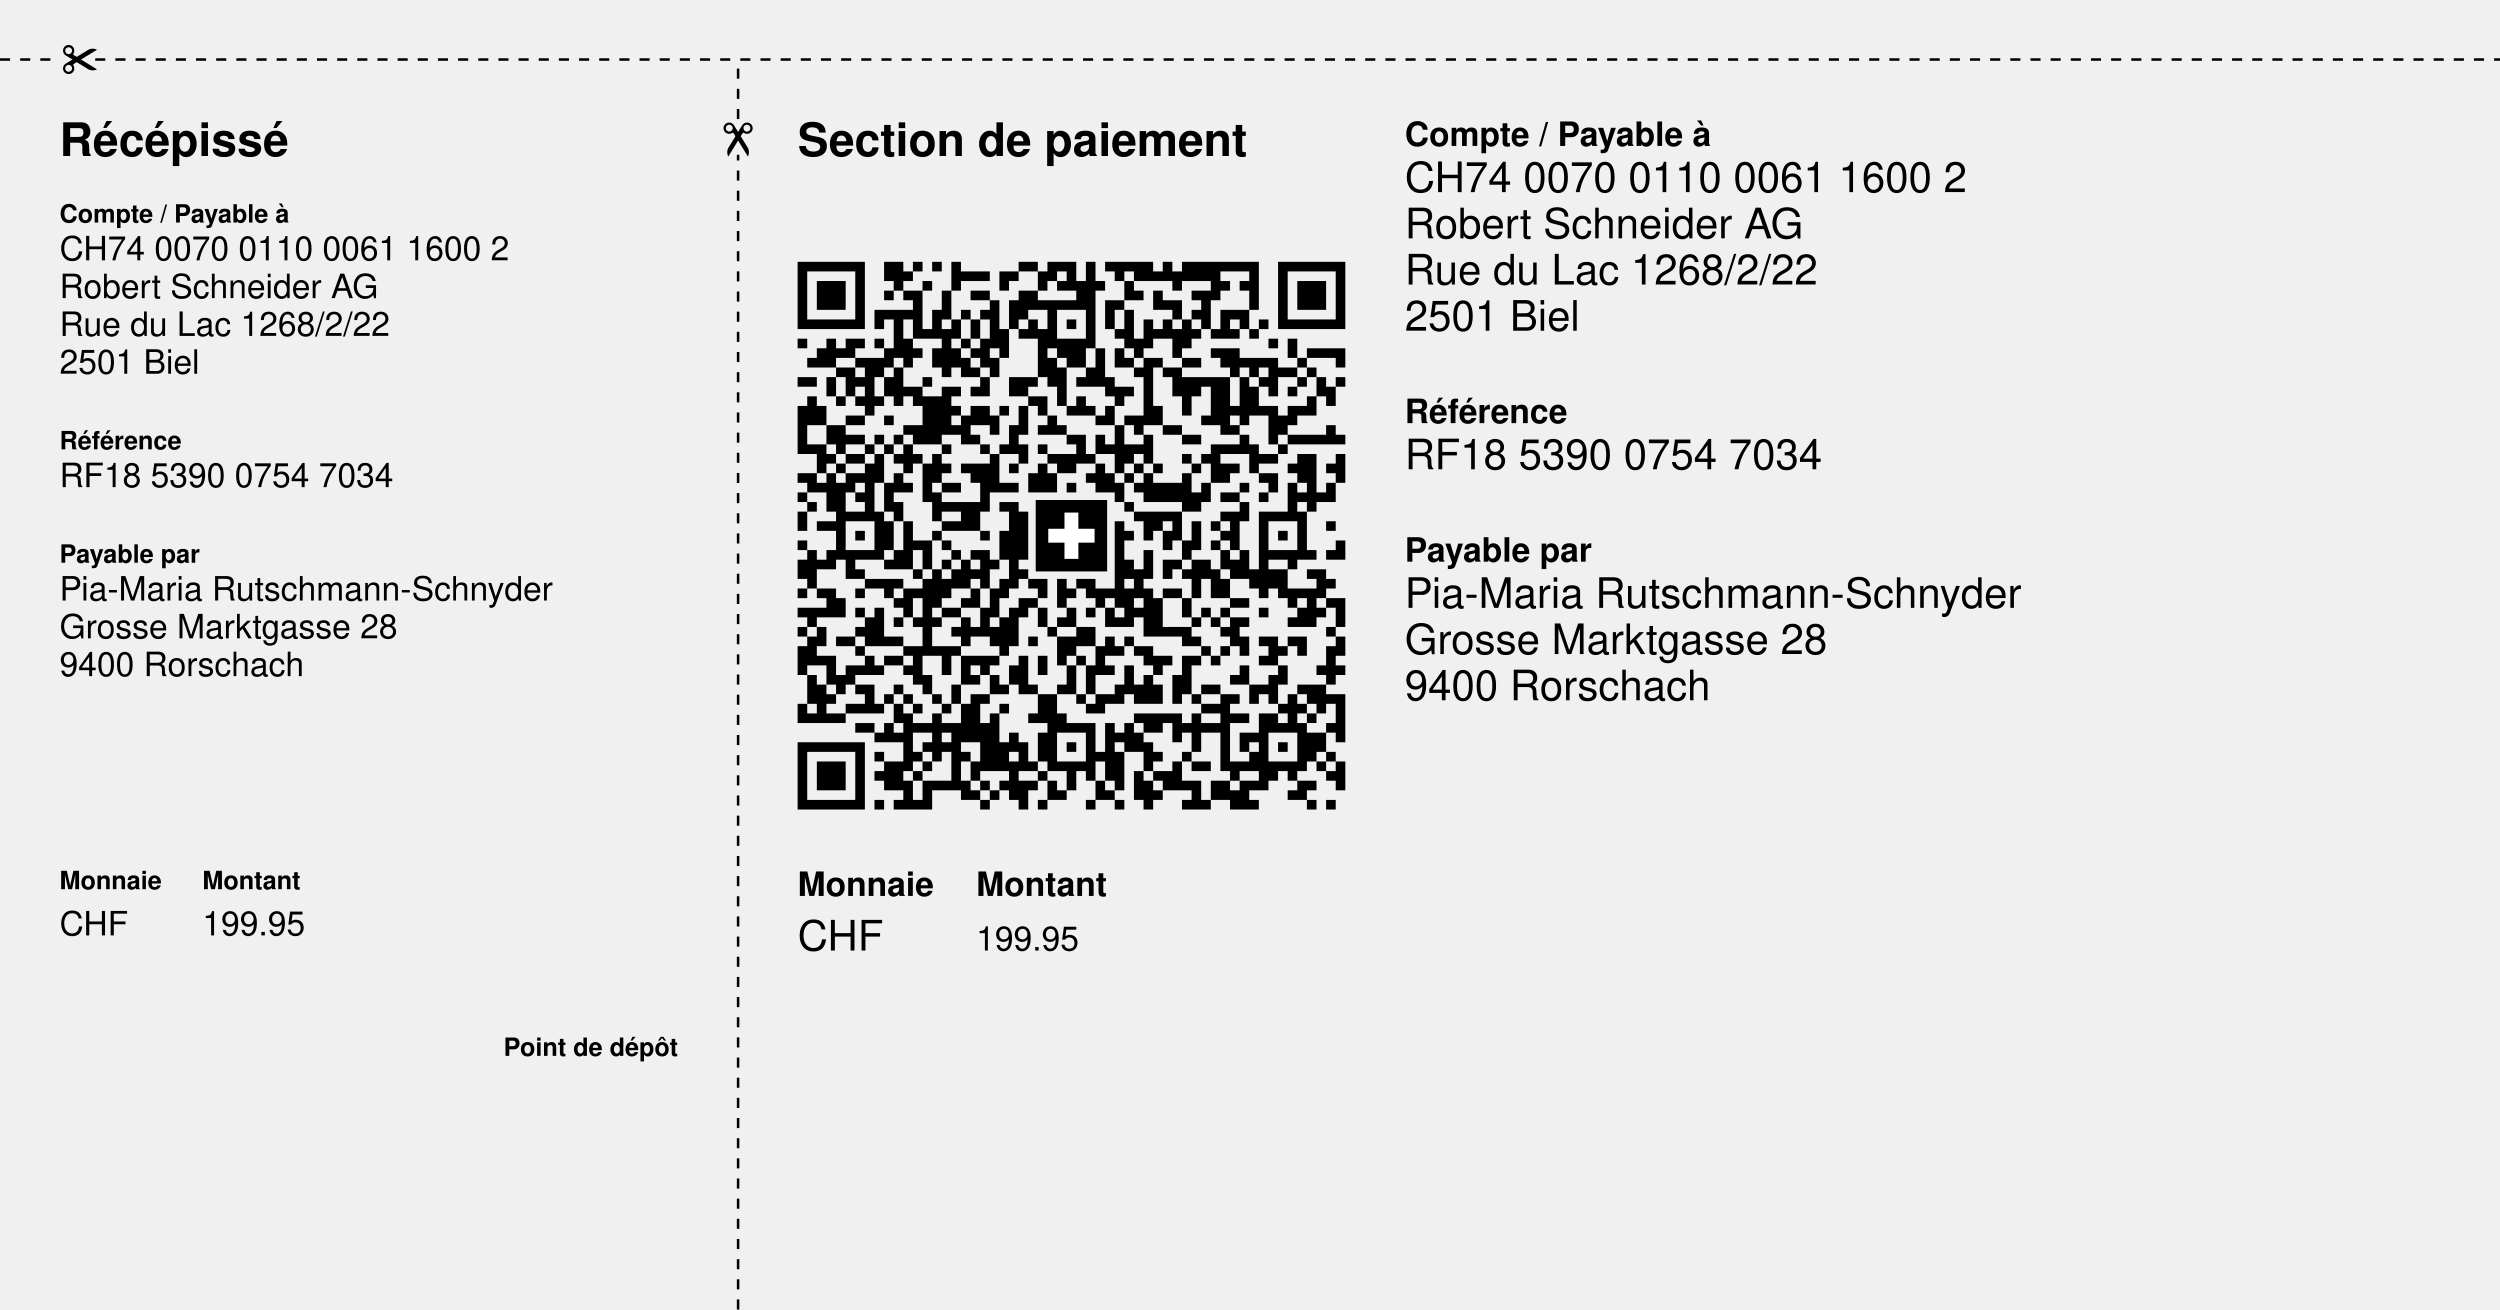
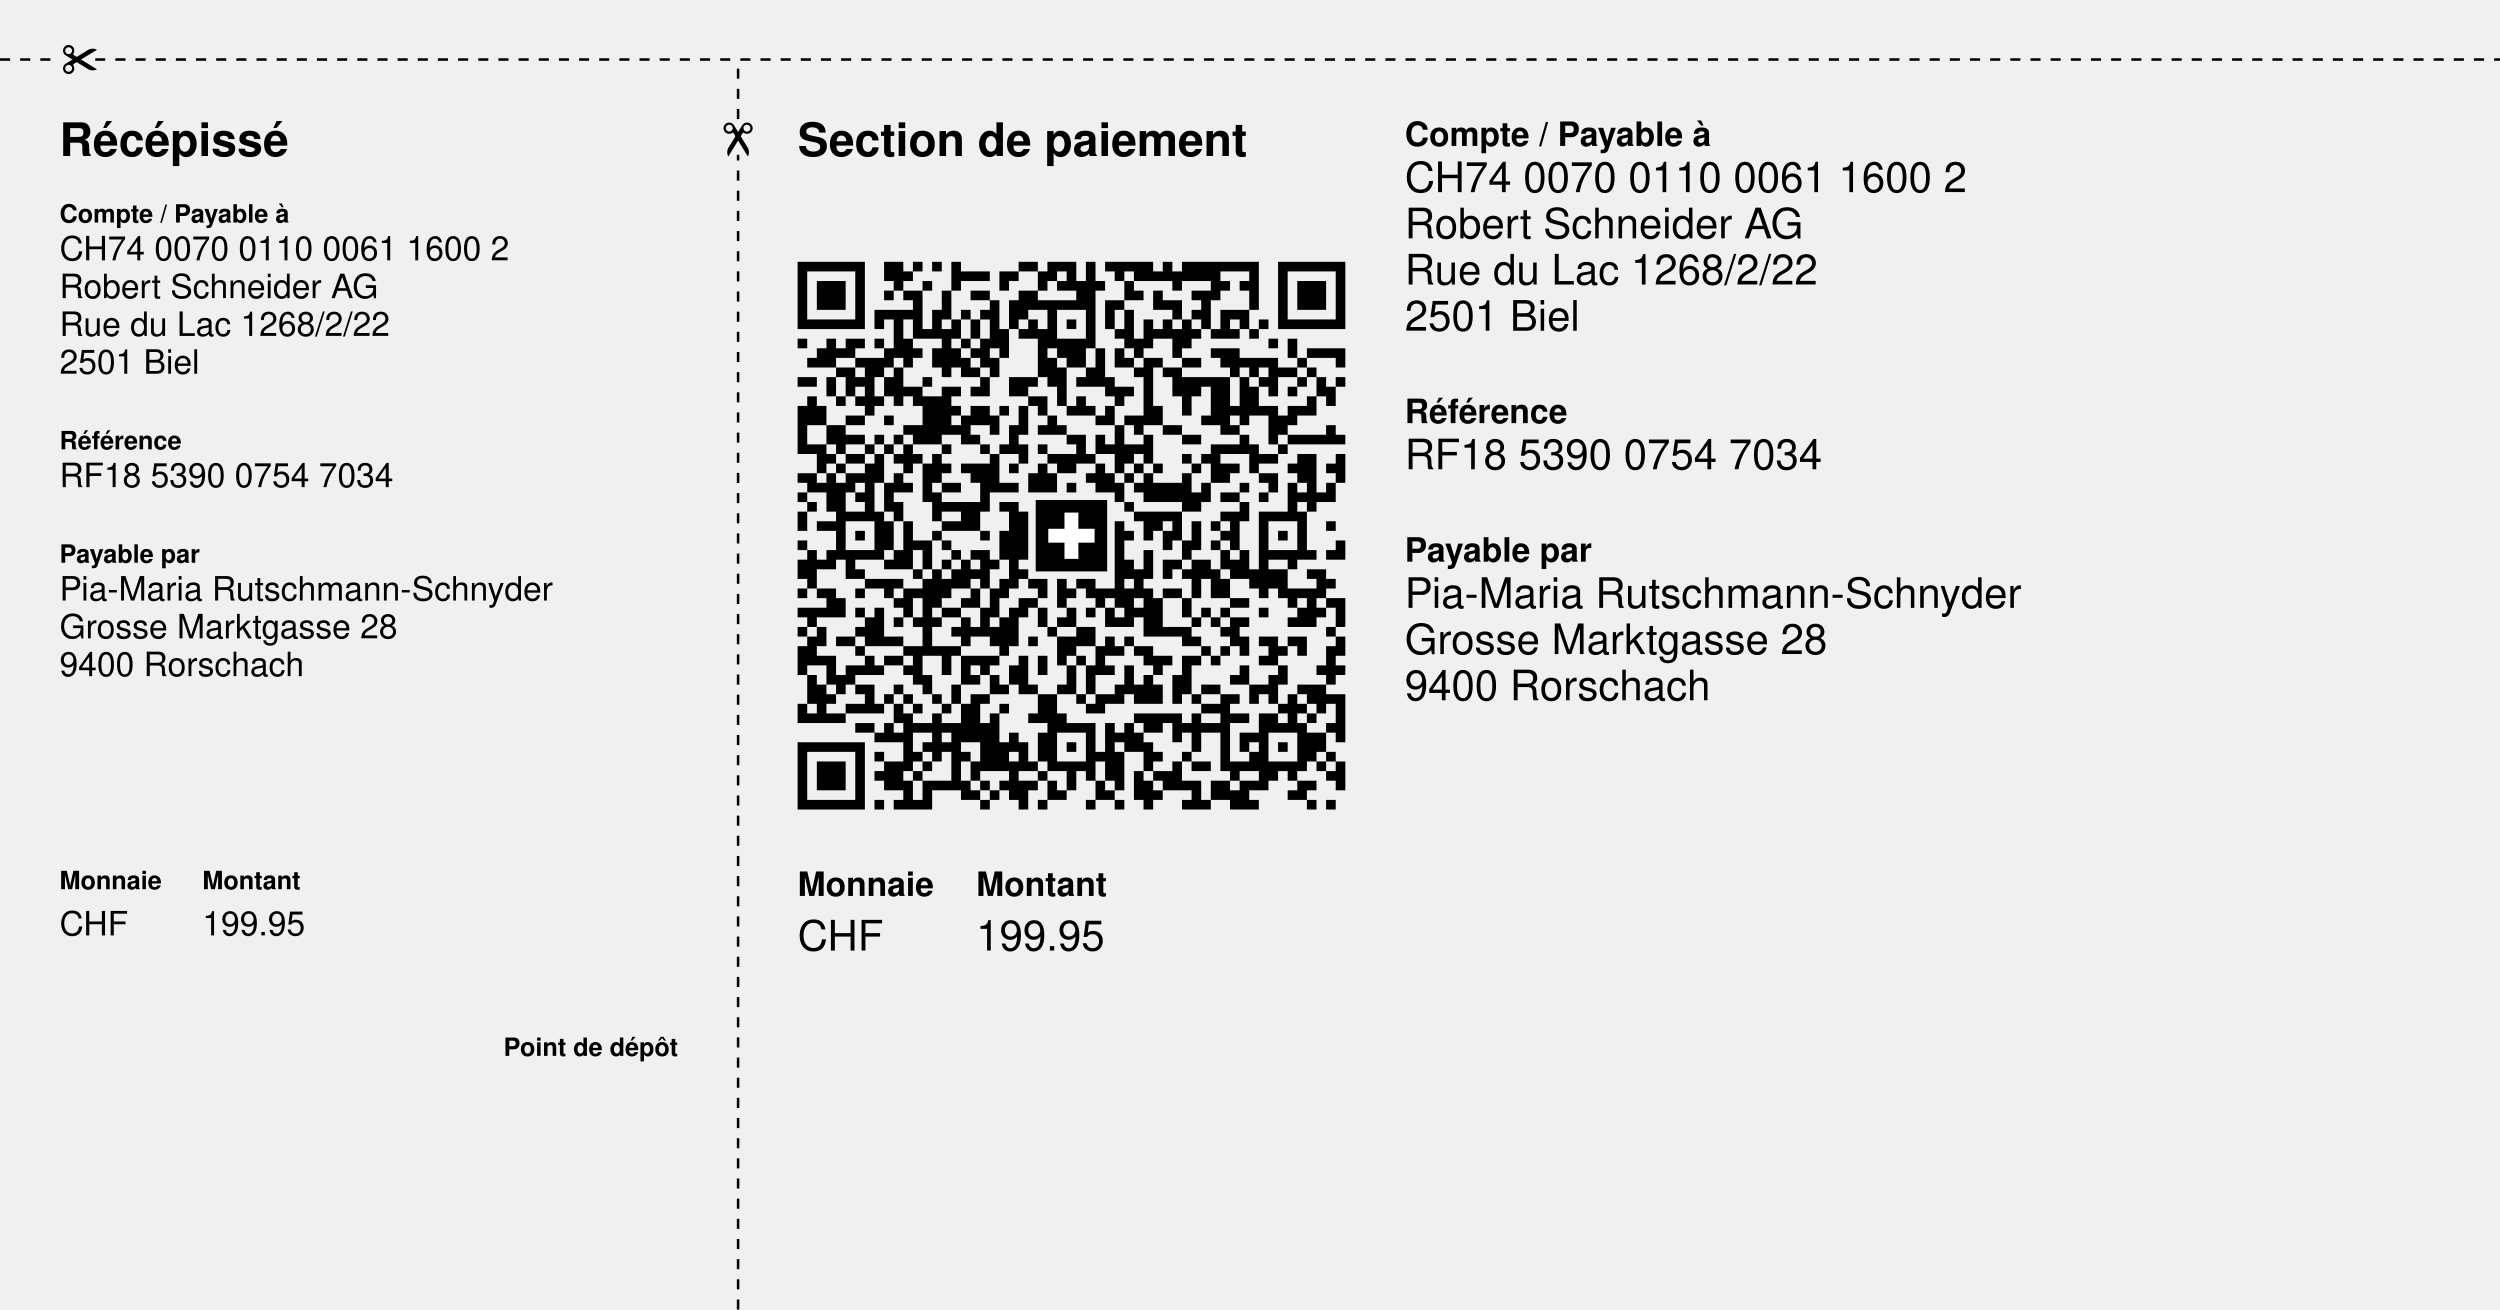
<svg xmlns="http://www.w3.org/2000/svg" width="210mm" height="110mm" version="1.1" viewBox="0 0 595.276 311.811">
  <g font-family="Helvetica,Arial,&quot;Liberation Sans&quot;" transform="translate(0 311.811)">
    <g transform="translate(189.921 0)">
      <text x="0" y="-274.665" font-size="11" font-weight="bold">Section de paiement</text>
    </g>
    <g transform="translate(189.921 -119.055) scale(2.288)">
      <path d="M0,-57h7v1h-7zm9,0h2v2h-2zm3,0h1v1h-1zm2,0h1v1h-1zm2,0h1v3h-1zm7,0h2v1h-2z m3,0h3v1h-3zm4,0h1v9h-1zm2,0h5v1h-5zm6,0h1v2h-1zm2,0h8v1h-8zm10,0h7v1h-7z m-50,1h1v6h-1zm6,0h1v6h-1zm5,0h1v1h-1zm6,0h3v1h-3zm4,0h2v1h-2zm4,0h2v1h-2z m3,0h1v2h-1zm5,0h1v1h-1zm2,0h3v1h-3zm4,0h5v1h-5zm8,0h1v4h-1zm3,0h1v6h-1z m6,0h1v6h-1zm-54,1h3v3h-3zm8,0h1v1h-1zm3,0h1v1h-1zm8,0h1v1h-1zm4,0h1v1h-1z m2,0h1v1h-1zm2,0h1v3h-1zm2,0h1v1h-1zm3,0h1v2h-1zm5,0h1v1h-1zm4,0h2v1h-2z m3,0h1v1h-1zm6,0h3v3h-3zm-43,1h1v1h-1zm2,0h2v1h-2zm4,0h1v3h-1zm3,0h2v1h-2z m5,0h2v2h-2zm12,0h1v1h-1zm2,0h1v2h-1zm4,0h3v1h-3zm-29,1h1v4h-1zm8,0h1v5h-1z m2,0h1v3h-1zm3,0h4v1h-4zm7,0h1v3h-1zm1,0h1v1h-1zm5,0h2v1h-2zm4,0h1v3h-1z m-34,1h4v1h-4zm6,0h1v3h-1zm3,0h1v1h-1zm2,0h1v1h-1zm4,0h1v1h-1zm3,0h1v4h-1z m8,0h1v4h-1zm5,0h1v1h-1zm2,0h1v1h-1zm3,0h3v1h-3zm-43,1h5v1h-5zm7,0h1v1h-1z m2,0h1v4h-1zm6,0h1v2h-1zm2,0h1v2h-1zm6,0h1v2h-1zm4,0h1v1h-1zm8,0h1v3h-1z m2,0h1v2h-1zm2,0h1v3h-1zm4,0h1v2h-1zm2,0h1v1h-1zm2,0h1v1h-1zm3,0h5v1h-5z m-38,1h1v1h-1zm2,0h1v5h-1zm6,0h1v3h-1zm2,0h1v1h-1zm2,0h1v5h-1zm8,0h1v1h-1z m4,0h1v1h-1zm2,0h1v3h-1zm2,0h1v1h-1zm2,0h1v1h-1zm2,0h1v1h-1zm2,0h1v1h-1z m-47,1h1v1h-1zm3,0h1v3h-1zm2,0h2v1h-2zm3,0h1v1h-1zm3,0h1v3h-1zm6,0h1v1h-1z m2,0h1v3h-1zm8,0h3v2h-3zm8,0h1v2h-1zm14,0h1v1h-1zm2,0h1v2h-1zm-49,1h1v2h-1z m2,0h2v1h-2zm5,0h1v2h-1zm3,0h1v1h-1zm2,0h1v2h-1zm2,0h1v2h-1zm2,0h1v1h-1z m13,0h1v4h-1zm2,0h1v2h-1zm10,0h3v1h-3zm10,0h4v1h-4zm-52,1h1v1h-1zm5,0h3v1h-3z m11,0h1v2h-1zm3,0h1v2h-1zm6,0h1v3h-1zm2,0h2v1h-2zm6,0h1v1h-1zm2,0h1v7h-1z m1,0h1v1h-1zm3,0h2v1h-2zm4,0h6v1h-6zm8,0h1v1h-1zm4,0h1v1h-1zm-52,1h2v1h-2z m3,0h1v5h-1zm1,0h1v1h-1zm2,0h1v4h-1zm8,0h1v1h-1zm9,0h1v4h-1zm3,0h1v2h-1z m5,0h1v1h-1zm3,0h2v1h-2zm7,0h1v1h-1zm2,0h1v1h-1zm2,0h3v1h-3zm4,0h1v1h-1z m-53,1h2v1h-2zm3,0h1v2h-1zm2,0h2v1h-2zm4,0h1v2h-1zm4,0h1v1h-1zm6,0h1v2h-1z m3,0h2v2h-2zm2,0h1v1h-1zm5,0h1v1h-1zm3,0h1v2h-1zm7,0h6v1h-6zm7,0h1v5h-1z m2,0h2v1h-2zm4,0h1v1h-1zm2,0h1v2h-1zm2,0h1v1h-1zm-51,1h1v1h-1zm6,0h2v1h-2z m4,0h1v5h-1zm1,0h1v1h-1zm2,0h1v1h-1zm15,0h2v1h-2zm6,0h3v1h-3zm4,0h2v4h-2z m4,0h1v3h-1zm2,0h1v1h-1zm2,0h1v1h-1zm4,0h1v2h-1zm-54,1h1v3h-1zm3,0h1v1h-1z m2,0h1v1h-1zm2,0h1v1h-1zm4,0h3v1h-3zm12,0h2v1h-2zm5,0h1v2h-1zm4,0h1v1h-1z m7,0h1v2h-1zm13,0h1v2h-1zm-53,1h1v5h-1zm2,0h1v2h-1zm11,0h2v4h-2zm3,0h1v1h-1z m2,0h2v2h-2zm3,0h1v1h-1zm2,0h1v3h-1zm2,0h1v1h-1zm3,0h1v1h-1zm2,0h1v1h-1z m2,0h1v2h-1zm5,0h1v2h-1zm8,0h1v1h-1zm3,0h2v1h-2zm3,0h2v1h-2zm-46,1h2v1h-2z m4,0h1v1h-1zm8,0h1v3h-1zm3,0h1v2h-1zm6,0h1v2h-1zm5,0h1v1h-1zm3,0h2v1h-2z m8,0h1v1h-1zm7,0h2v2h-2zm2,0h1v1h-1zm-48,1h2v2h-2zm8,0h2v1h-2zm5,0h1v1h-1z m6,0h1v3h-1zm3,0h1v1h-1zm2,0h1v1h-1zm6,0h1v5h-1zm2,0h1v1h-1zm3,0h2v1h-2z m6,0h2v1h-2zm11,0h1v2h-1zm-50,1h2v1h-2zm3,0h1v1h-1zm2,0h1v1h-1zm2,0h1v1h-1z m6,0h1v1h-1zm10,0h2v1h-2zm3,0h1v2h-1zm5,0h1v3h-1zm4,0h2v1h-2zm6,0h1v2h-1z m3,0h1v1h-1zm2,0h4v1h-4zm5,0h1v1h-1zm-55,1h2v1h-2zm3,0h1v1h-1zm3,0h1v1h-1z m2,0h1v1h-1zm2,0h1v3h-1zm4,0h1v1h-1zm4,0h1v1h-1zm2,0h1v1h-1zm2,0h1v2h-1z m2,0h1v1h-1zm4,0h1v2h-1zm3,0h1v1h-1zm2,0h2v1h-2zm9,0h1v4h-1zm1,0h2v1h-2z m3,0h1v3h-1zm3,0h1v1h-1zm-48,1h2v1h-2zm3,0h2v1h-2zm3,0h1v3h-1zm2,0h1v1h-1z m2,0h1v1h-1zm2,0h1v3h-1zm6,0h1v4h-1zm6,0h3v1h-3zm4,0h1v1h-1zm4,0h1v1h-1z m6,0h1v1h-1zm2,0h1v1h-1zm6,0h2v1h-2zm4,0h2v3h-2zm4,0h1v3h-1zm-54,1h1v1h-1z m2,0h1v1h-1zm3,0h1v6h-1zm6,0h1v4h-1zm2,0h1v1h-1zm2,0h3v1h-3zm5,0h1v1h-1z m3,0h1v3h-1zm2,0h2v1h-2zm4,0h1v3h-1zm4,0h1v1h-1zm2,0h1v1h-1zm4,0h1v1h-1z m3,0h2v1h-2zm7,0h1v1h-1zm4,0h1v1h-1zm-55,1h2v1h-2zm3,0h1v4h-1zm2,0h2v1h-2z m5,0h1v2h-1zm8,0h2v1h-2zm6,0h1v2h-1zm2,0h1v2h-1zm4,0h1v1h-1zm2,0h1v2h-1z m2,0h1v1h-1zm2,0h1v3h-1zm4,0h1v4h-1zm4,0h1v1h-1zm4,0h2v1h-2zm-47,1h2v1h-2z m3,0h1v8h-1zm1,0h1v1h-1zm4,0h1v3h-1zm2,0h1v1h-1zm4,0h2v1h-2zm4,0h1v3h-1z m2,0h2v1h-2zm7,0h1v1h-1zm5,0h1v2h-1zm2,0h1v1h-1zm2,0h3v2h-3zm5,0h1v2h-1z m4,0h1v1h-1zm3,0h1v1h-1zm2,0h1v4h-1zm2,0h1v3h-1zm2,0h1v2h-1zm-55,1h1v1h-1z m6,0h1v1h-1zm8,0h1v3h-1zm27,0h1v2h-1zm3,0h2v1h-2zm4,0h1v1h-1zm4,0h1v1h-1z m2,0h1v1h-1zm-53,1h1v1h-1zm9,0h1v2h-1zm5,0h4v1h-4zm6,0h2v1h-2zm13,0h1v1h-1z m12,0h1v2h-1zm-46,1h1v2h-1zm5,0h2v1h-2zm3,0h1v5h-1zm9,0h2v2h-2zm5,0h2v5h-2z m13,0h5v1h-5zm9,0h2v1h-2zm4,0h1v9h-1zm1,0h2v1h-2zm3,0h1v5h-1zm-50,1h2v1h-2z m7,0h1v3h-1zm2,0h1v5h-1zm4,0h2v1h-2zm18,0h1v9h-1zm3,0h2v1h-2zm3,0h1v2h-1z m2,0h1v3h-1zm2,0h1v1h-1zm2,0h1v3h-1zm10,0h1v1h-1zm-49,1h1v1h-1zm8,0h1v1h-1z m5,0h1v1h-1zm2,0h1v3h-1zm13,0h1v1h-1zm2,0h1v1h-1zm2,0h1v2h-1zm6,0h1v1h-1z m6,0h1v1h-1zm-50,1h1v1h-1zm12,0h2v1h-2zm3,0h1v1h-1zm25,0h1v2h-1zm3,0h1v1h-1z m13,0h1v2h-1zm-55,1h1v4h-1zm2,0h1v2h-1zm2,0h3v1h-3zm5,0h1v2h-1zm3,0h1v2h-1z m3,0h1v1h-1zm2,0h2v1h-2zm18,0h1v3h-1zm8,0h1v2h-1zm2,0h1v3h-1zm3,0h3v1h-3z m4,0h1v1h-1zm2,0h1v1h-1zm-55,1h1v2h-1zm2,0h1v1h-1zm3,0h1v2h-1zm4,0h1v1h-1z m6,0h1v1h-1zm2,0h1v3h-1zm2,0h1v3h-1zm1,0h1v1h-1zm2,0h1v3h-1zm12,0h1v2h-1z m4,0h2v1h-2zm3,0h2v2h-2zm4,0h1v2h-1zm6,0h1v1h-1zm-45,1h1v1h-1zm6,0h1v1h-1z m2,0h1v4h-1zm2,0h1v2h-1zm2,0h1v1h-1zm5,0h1v1h-1zm12,0h1v3h-1zm3,0h1v1h-1z m2,0h1v1h-1zm3,0h1v3h-1zm4,0h1v2h-1zm2,0h2v2h-2zm4,0h2v1h-2zm-46,1h4v1h-4z m6,0h1v8h-1zm2,0h1v2h-1zm6,0h1v2h-1zm3,0h2v1h-2zm3,0h1v3h-1zm2,0h2v1h-2z m12,0h1v2h-1zm3,0h1v2h-1zm10,0h2v1h-2zm-54,1h1v1h-1zm2,0h2v1h-2zm4,0h1v1h-1z m3,0h1v1h-1zm2,0h1v3h-1zm1,0h1v1h-1zm6,0h1v2h-1zm2,0h1v3h-1zm5,0h1v1h-1z m3,0h1v1h-1zm2,0h3v1h-3zm4,0h1v4h-1zm2,0h1v5h-1zm2,0h2v1h-2zm12,0h5v1h-5z m-47,1h2v2h-2zm7,0h1v1h-1zm7,0h1v1h-1zm6,0h2v1h-2zm8,0h1v1h-1zm6,0h1v4h-1z m3,0h1v2h-1zm5,0h2v1h-2zm6,0h1v1h-1zm2,0h1v3h-1zm2,0h2v1h-2zm-55,1h3v1h-3z m6,0h1v1h-1zm2,0h1v4h-1zm7,0h2v1h-2zm4,0h1v3h-1zm3,0h1v4h-1zm1,0h1v1h-1z m2,0h1v2h-1zm3,0h1v2h-1zm2,0h1v1h-1zm2,0h1v2h-1zm3,0h1v1h-1zm7,0h1v1h-1z m2,0h1v1h-1zm4,0h1v1h-1zm4,0h1v2h-1zm2,0h1v1h-1zm2,0h1v2h-1zm-55,1h1v1h-1z m6,0h1v3h-1zm3,0h1v1h-1zm2,0h1v1h-1zm2,0h1v1h-1zm3,0h1v3h-1zm4,0h1v4h-1z m6,0h1v1h-1zm6,0h1v1h-1zm8,0h1v1h-1zm2,0h1v1h-1zm2,0h1v3h-1zm1,0h1v1h-1z m5,0h1v1h-1zm-51,1h1v1h-1zm2,0h1v2h-1zm4,0h1v1h-1zm10,0h1v1h-1zm2,0h1v1h-1z m2,0h1v2h-1zm6,0h1v1h-1zm3,0h2v2h-2zm9,0h3v1h-3zm6,0h1v1h-1zm11,0h1v1h-1z m-54,1h1v3h-1zm3,0h2v1h-2zm5,0h2v1h-2zm15,0h1v1h-1zm3,0h2v2h-2zm5,0h1v2h-1z m2,0h1v1h-1zm6,0h2v1h-2zm6,0h1v2h-1zm2,0h2v1h-2zm3,0h2v1h-2zm5,0h1v2h-1z m-56,1h1v3h-1zm6,0h1v1h-1zm5,0h2v1h-2zm3,0h3v1h-3zm17,0h1v3h-1zm2,0h1v1h-1z m2,0h2v1h-2zm7,0h1v1h-1zm2,0h1v1h-1zm5,0h2v1h-2zm3,0h1v1h-1zm3,0h1v4h-1z m-53,1h2v1h-2zm5,0h1v2h-1zm2,0h2v1h-2zm3,0h1v3h-1zm3,0h1v2h-1zm2,0h4v1h-4z m6,0h1v4h-1zm2,0h1v2h-1zm2,0h1v1h-1zm2,0h1v1h-1zm7,0h3v1h-3zm4,0h1v4h-1z m1,0h1v1h-1zm2,0h1v1h-1zm5,0h2v1h-2zm-45,1h1v2h-1zm2,0h2v1h-2zm3,0h1v1h-1z m3,0h1v1h-1zm6,0h1v2h-1zm2,0h1v1h-1zm3,0h1v2h-1zm6,0h1v3h-1zm2,0h1v3h-1z m2,0h1v1h-1zm2,0h1v3h-1zm3,0h1v1h-1zm9,0h1v2h-1zm4,0h1v2h-1zm4,0h1v1h-1z m2,0h1v1h-1zm-55,1h1v3h-1zm3,0h2v1h-2zm9,0h1v2h-1zm5,0h1v1h-1zm2,0h1v2h-1z m16,0h1v3h-1zm3,0h1v3h-1zm6,0h1v1h-1zm4,0h1v3h-1zm-47,1h1v4h-1zm2,0h1v1h-1z m2,0h2v1h-2zm4,0h1v1h-1zm6,0h1v2h-1zm5,0h1v1h-1zm3,0h1v1h-1zm3,0h1v1h-1z m6,0h1v2h-1zm2,0h1v2h-1zm2,0h1v2h-1zm5,0h2v1h-2zm5,0h2v1h-2zm5,0h3v1h-3z m-49,1h1v1h-1zm4,0h1v2h-1zm2,0h1v1h-1zm2,0h1v1h-1zm3,0h1v1h-1zm4,0h1v5h-1z m1,0h1v1h-1zm6,0h2v3h-2zm4,0h1v1h-1zm2,0h2v1h-2zm10,0h1v1h-1zm3,0h1v8h-1z m1,0h1v1h-1zm2,0h1v1h-1zm4,0h1v4h-1zm2,0h4v1h-4zm-53,1h1v2h-1zm5,0h2v1h-2z m3,0h1v1h-1zm2,0h1v2h-1zm2,0h1v1h-1zm3,0h1v1h-1zm2,0h1v4h-1zm4,0h1v1h-1z m9,0h2v1h-2zm12,0h2v1h-2zm8,0h1v1h-1zm2,0h1v1h-1zm2,0h1v1h-1zm2,0h1v4h-1z m-55,1h1v1h-1zm2,0h2v1h-2zm8,0h1v6h-1zm3,0h1v5h-1zm6,0h1v6h-1zm4,0h1v1h-1z m3,0h1v2h-1zm8,0h5v1h-5zm6,0h1v4h-1zm4,0h2v1h-2zm3,0h1v8h-1zm1,0h1v2h-1z m4,0h1v1h-1zm-47,1h2v1h-2zm3,0h1v2h-1zm3,0h2v1h-2zm3,0h2v1h-2zm4,0h1v5h-1z m7,0h1v5h-1zm2,0h3v1h-3zm4,0h1v6h-1zm2,0h1v3h-1zm2,0h2v1h-2zm3,0h2v1h-2z m3,0h2v1h-2zm8,0h1v1h-1zm2,0h1v5h-1zm3,0h1v1h-1zm-47,1h1v1h-1zm2,0h1v1h-1z m6,0h1v6h-1zm6,0h1v2h-1zm3,0h1v3h-1zm5,0h1v5h-1zm3,0h1v1h-1zm2,0h1v2h-1z m4,0h1v1h-1zm7,0h2v1h-2zm7,0h2v2h-2zm-53,1h7v1h-7zm13,0h1v1h-1zm2,0h1v1h-1z m6,0h1v3h-1zm2,0h1v3h-1zm5,0h1v1h-1zm8,0h1v3h-1zm10,0h1v1h-1zm4,0h1v1h-1z m-50,1h1v6h-1zm6,0h1v6h-1zm2,0h1v1h-1zm4,0h1v1h-1zm5,0h1v1h-1zm14,0h1v1h-1z m2,0h1v4h-1zm4,0h1v1h-1zm3,0h1v1h-1zm7,0h1v2h-1zm6,0h1v1h-1zm2,0h1v1h-1z m-53,1h3v3h-3zm7,0h2v3h-2zm4,0h1v1h-1zm5,0h1v2h-1zm4,0h1v4h-1zm2,0h1v1h-1z m3,0h3v1h-3zm12,0h1v3h-1zm2,0h2v1h-2zm4,0h2v1h-2zm4,0h3v1h-3zm5,0h1v1h-1z m2,0h1v3h-1zm-48,1h1v1h-1zm4,0h1v1h-1zm13,0h1v1h-1zm3,0h1v2h-1zm7,0h1v3h-1z m2,0h2v1h-2zm8,0h1v1h-1zm4,0h1v1h-1zm2,0h1v1h-1zm4,0h1v1h-1zm-44,1h1v3h-1z m2,0h3v1h-3zm4,0h1v2h-1zm2,0h1v1h-1zm2,0h1v1h-1zm2,0h1v3h-1zm1,0h1v1h-1z m2,0h1v2h-1zm5,0h1v2h-1zm5,0h1v3h-1zm2,0h1v1h-1zm2,0h2v1h-2zm3,0h2v2h-2z m3,0h1v3h-1zm1,0h1v1h-1zm5,0h2v1h-2zm-39,1h1v2h-1zm5,0h1v1h-1zm2,0h1v1h-1z m7,0h1v1h-1zm5,0h1v1h-1zm5,0h1v1h-1zm4,0h1v2h-1zm4,0h1v2h-1zm6,0h2v1h-2z m-50,1h5v1h-5zm7,0h1v1h-1zm2,0h1v1h-1zm2,0h1v1h-1zm7,0h1v1h-1zm6,0h1v1h-1z m5,0h1v1h-1zm3,0h1v1h-1zm7,0h1v1h-1zm2,0h1v1h-1zm5,0h1v1h-1zm6,0h1v1h-1z m2,0h1v1h-1z" fill="#000000" />
    </g>
    <g transform="translate(189.921 -119.055)">
      <path d="M56.693,-73.701h17.008v17.008h-17.008z" fill="#000000" />
      <path d="M63.543,-70.709h3.307v11.024h-3.307zm-3.858,3.858h11.024v3.307h-11.024z" fill="#FFFFFF" />
    </g>
    <g transform="translate(189.921 0)">
      <text x="0" y="-98.482" font-size="8" font-weight="bold">Monnaie</text>
      <text x="0" y="-85.482" font-size="10">CHF</text>
      <text x="42.52" y="-98.482" font-size="8" font-weight="bold">Montant</text>
-       <text x="42.52" y="-85.482" font-size="8">199.95</text>
+       <text x="42.52" y="-85.482" font-size="10">199.95</text>
    </g>
    <g transform="translate(334.488 0)">
      <text x="0" y="-277.065" font-size="8" font-weight="bold">Compte / Payable à</text>
      <text x="0" y="-266.065" font-size="10">CH74 0070 0110 0061 1600 2</text>
      <text x="0" y="-255.065" font-size="10">Robert Schneider AG</text>
      <text x="0" y="-244.065" font-size="10">Rue du Lac 1268/2/22</text>
      <text x="0" y="-233.065" font-size="10">2501 Biel</text>
      <text x="0" y="-211.065" font-size="8" font-weight="bold">Référence</text>
      <text x="0" y="-200.065" font-size="10">RF18 5390 0754 7034</text>
      <text x="0" y="-178.065" font-size="8" font-weight="bold">Payable par</text>
      <text x="0" y="-167.065" font-size="10">Pia-Maria Rutschmann-Schnyder</text>
      <text x="0" y="-156.065" font-size="10">Grosse Marktgasse 28</text>
      <text x="0" y="-145.065" font-size="10">9400 Rorschach</text>
    </g>
    <g transform="translate(14.173 0)">
      <text x="0" y="-274.665" font-size="11" font-weight="bold">Récépissé</text>
      <text x="0" y="-258.822" font-size="6" font-weight="bold">Compte / Payable à</text>
      <text x="0" y="-249.822" font-size="8">CH74 0070 0110 0061 1600 2</text>
      <text x="0" y="-240.822" font-size="8">Robert Schneider AG</text>
      <text x="0" y="-231.822" font-size="8">Rue du Lac 1268/2/22</text>
      <text x="0" y="-222.822" font-size="8">2501 Biel</text>
      <text x="0" y="-204.822" font-size="6" font-weight="bold">Référence</text>
      <text x="0" y="-195.822" font-size="8">RF18 5390 0754 7034</text>
      <text x="0" y="-177.822" font-size="6" font-weight="bold">Payable par</text>
      <text x="0" y="-168.822" font-size="8">Pia-Maria Rutschmann-Schnyder</text>
      <text x="0" y="-159.822" font-size="8">Grosse Marktgasse 28</text>
      <text x="0" y="-150.822" font-size="8">9400 Rorschach</text>
      <text x="0" y="-100.082" font-size="6" font-weight="bold">Monnaie</text>
      <text x="0" y="-89.082" font-size="8">CHF</text>
      <text x="34.016" y="-100.082" font-size="6" font-weight="bold">Montant</text>
      <text x="34.016" y="-89.082" font-size="8">199.95</text>
      <text x="105.732" y="-60.397" font-size="6" font-weight="bold">Point de dépôt</text>
    </g>
    <path d="M175.748,0l0,-274.961m0,-8.504l0,-14.173m-175.748,0l14.173,0m8.504,0l572.598,0" stroke="#000000" stroke-width="0.6" stroke-dasharray="2.4" fill="none" />
    <g transform="translate(172.687 -274.535) scale(0.006)">
      <path d="M131.754,-359.388c-33.041,54.539,-52.384,110.154,-52.384,192.144c0,62.702,15.27,120.654,41.122,167.596l567.598,-926.232c10.25,-16.724,34.279,-23.091,63.969,-5.805c33.06,19.242,71.495,30.268,112.507,30.268 c123.676,0,223.937,-100.261,223.937,-223.937c0,-123.676,-100.261,-223.937,-223.937,-223.937c-76.348,0,-143.773,38.208,-184.195,96.548l-548.617,893.353zm728.561,-904.861c75.929,0,137.48,61.551,137.48,137.48 c0,75.929,-61.551,137.48,-137.48,137.48c-75.929,0,-137.48,-61.551,-137.48,-137.48c0,-75.929,61.551,-137.48,137.48,-137.48z" fill="#000000" />
    </g>
    <g transform="translate(178.809 -274.535) scale(-0.006 0.006)">
      <path d="M131.754,-359.388c-33.041,54.539,-52.384,110.154,-52.384,192.144c0,62.702,15.27,120.654,41.122,167.596l567.598,-926.232c10.25,-16.724,34.279,-23.091,63.969,-5.805c33.06,19.242,71.495,30.268,112.507,30.268 c123.676,0,223.937,-100.261,223.937,-223.937c0,-123.676,-100.261,-223.937,-223.937,-223.937c-76.348,0,-143.773,38.208,-184.195,96.548l-548.617,893.353zm728.561,-904.861c75.929,0,137.48,61.551,137.48,137.48 c0,75.929,-61.551,137.48,-137.48,137.48c-75.929,0,-137.48,-61.551,-137.48,-137.48c0,-75.929,61.551,-137.48,137.48,-137.48z" fill="#000000" />
    </g>
    <g transform="translate(23.102 -294.576) rotate(-90) scale(0.006)">
      <path d="M131.754,-359.388c-33.041,54.539,-52.384,110.154,-52.384,192.144c0,62.702,15.27,120.654,41.122,167.596l567.598,-926.232c10.25,-16.724,34.279,-23.091,63.969,-5.805c33.06,19.242,71.495,30.268,112.507,30.268 c123.676,0,223.937,-100.261,223.937,-223.937c0,-123.676,-100.261,-223.937,-223.937,-223.937c-76.348,0,-143.773,38.208,-184.195,96.548l-548.617,893.353zm728.561,-904.861c75.929,0,137.48,61.551,137.48,137.48 c0,75.929,-61.551,137.48,-137.48,137.48c-75.929,0,-137.48,-61.551,-137.48,-137.48c0,-75.929,61.551,-137.48,137.48,-137.48z" fill="#000000" />
    </g>
    <g transform="translate(23.102 -300.699) rotate(-90) scale(-0.006 0.006)">
      <path d="M131.754,-359.388c-33.041,54.539,-52.384,110.154,-52.384,192.144c0,62.702,15.27,120.654,41.122,167.596l567.598,-926.232c10.25,-16.724,34.279,-23.091,63.969,-5.805c33.06,19.242,71.495,30.268,112.507,30.268 c123.676,0,223.937,-100.261,223.937,-223.937c0,-123.676,-100.261,-223.937,-223.937,-223.937c-76.348,0,-143.773,38.208,-184.195,96.548l-548.617,893.353zm728.561,-904.861c75.929,0,137.48,61.551,137.48,137.48 c0,75.929,-61.551,137.48,-137.48,137.48c-75.929,0,-137.48,-61.551,-137.48,-137.48c0,-75.929,61.551,-137.48,137.48,-137.48z" fill="#000000" />
    </g>
  </g>
</svg>
